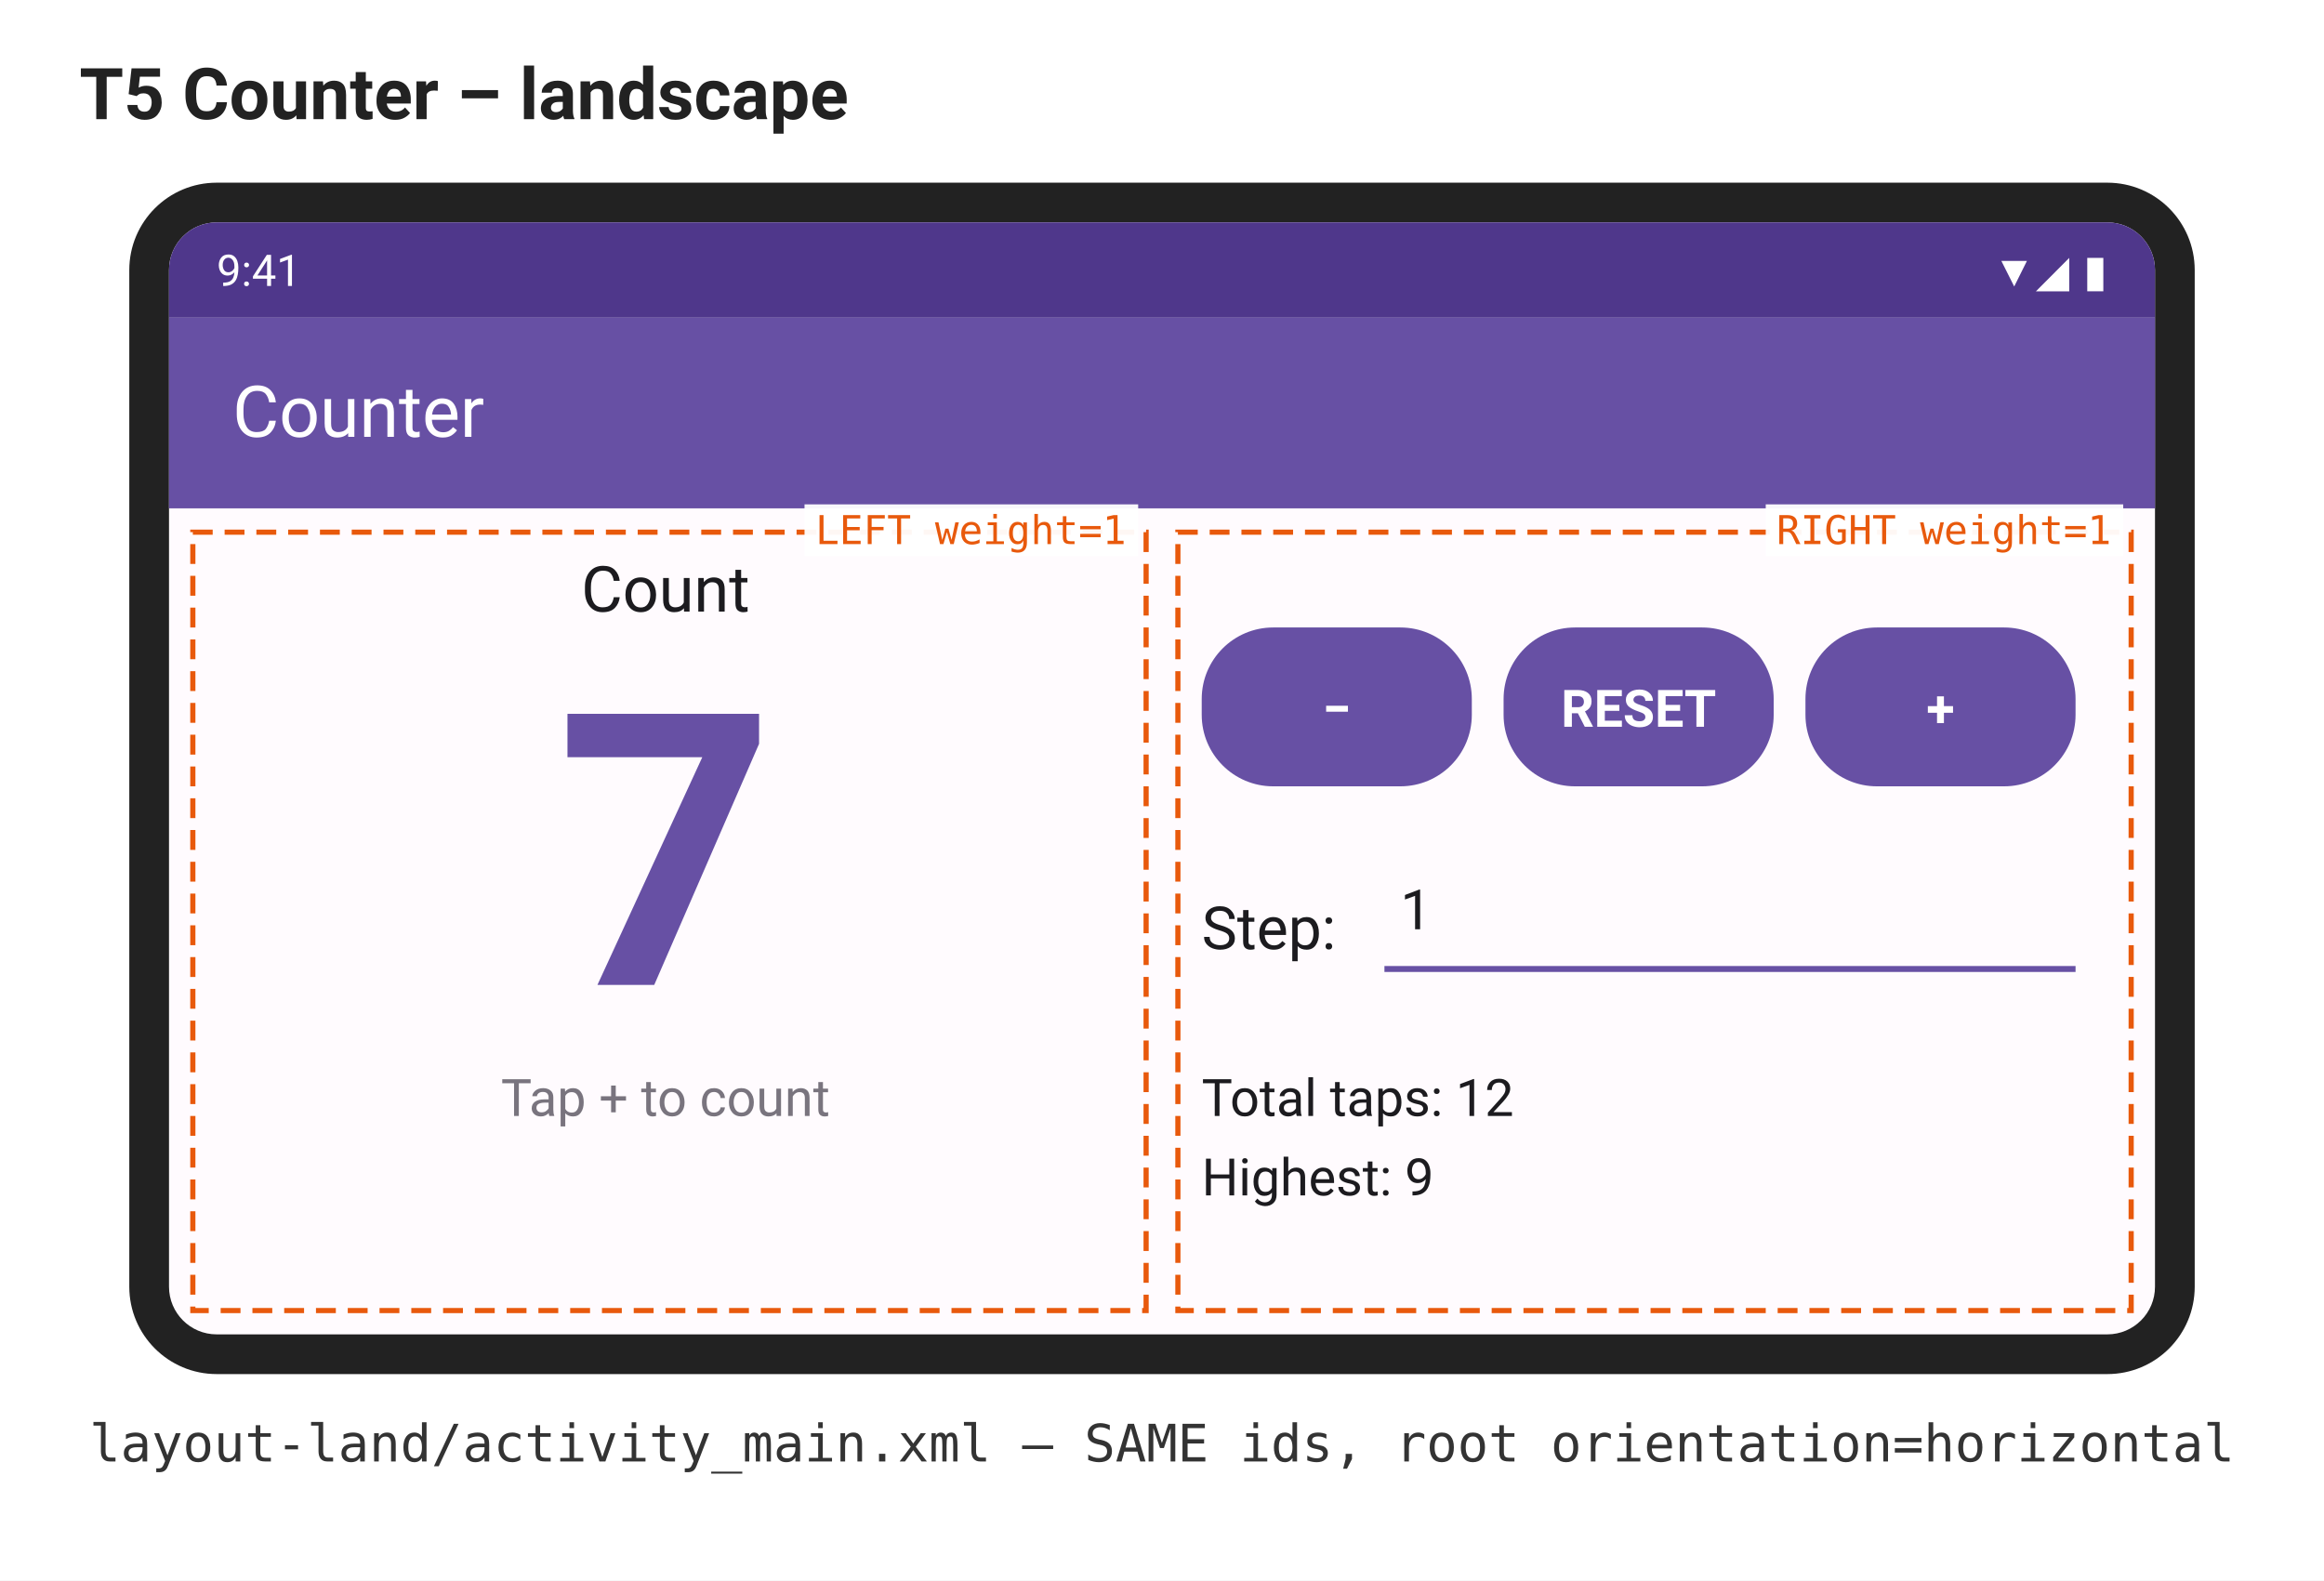
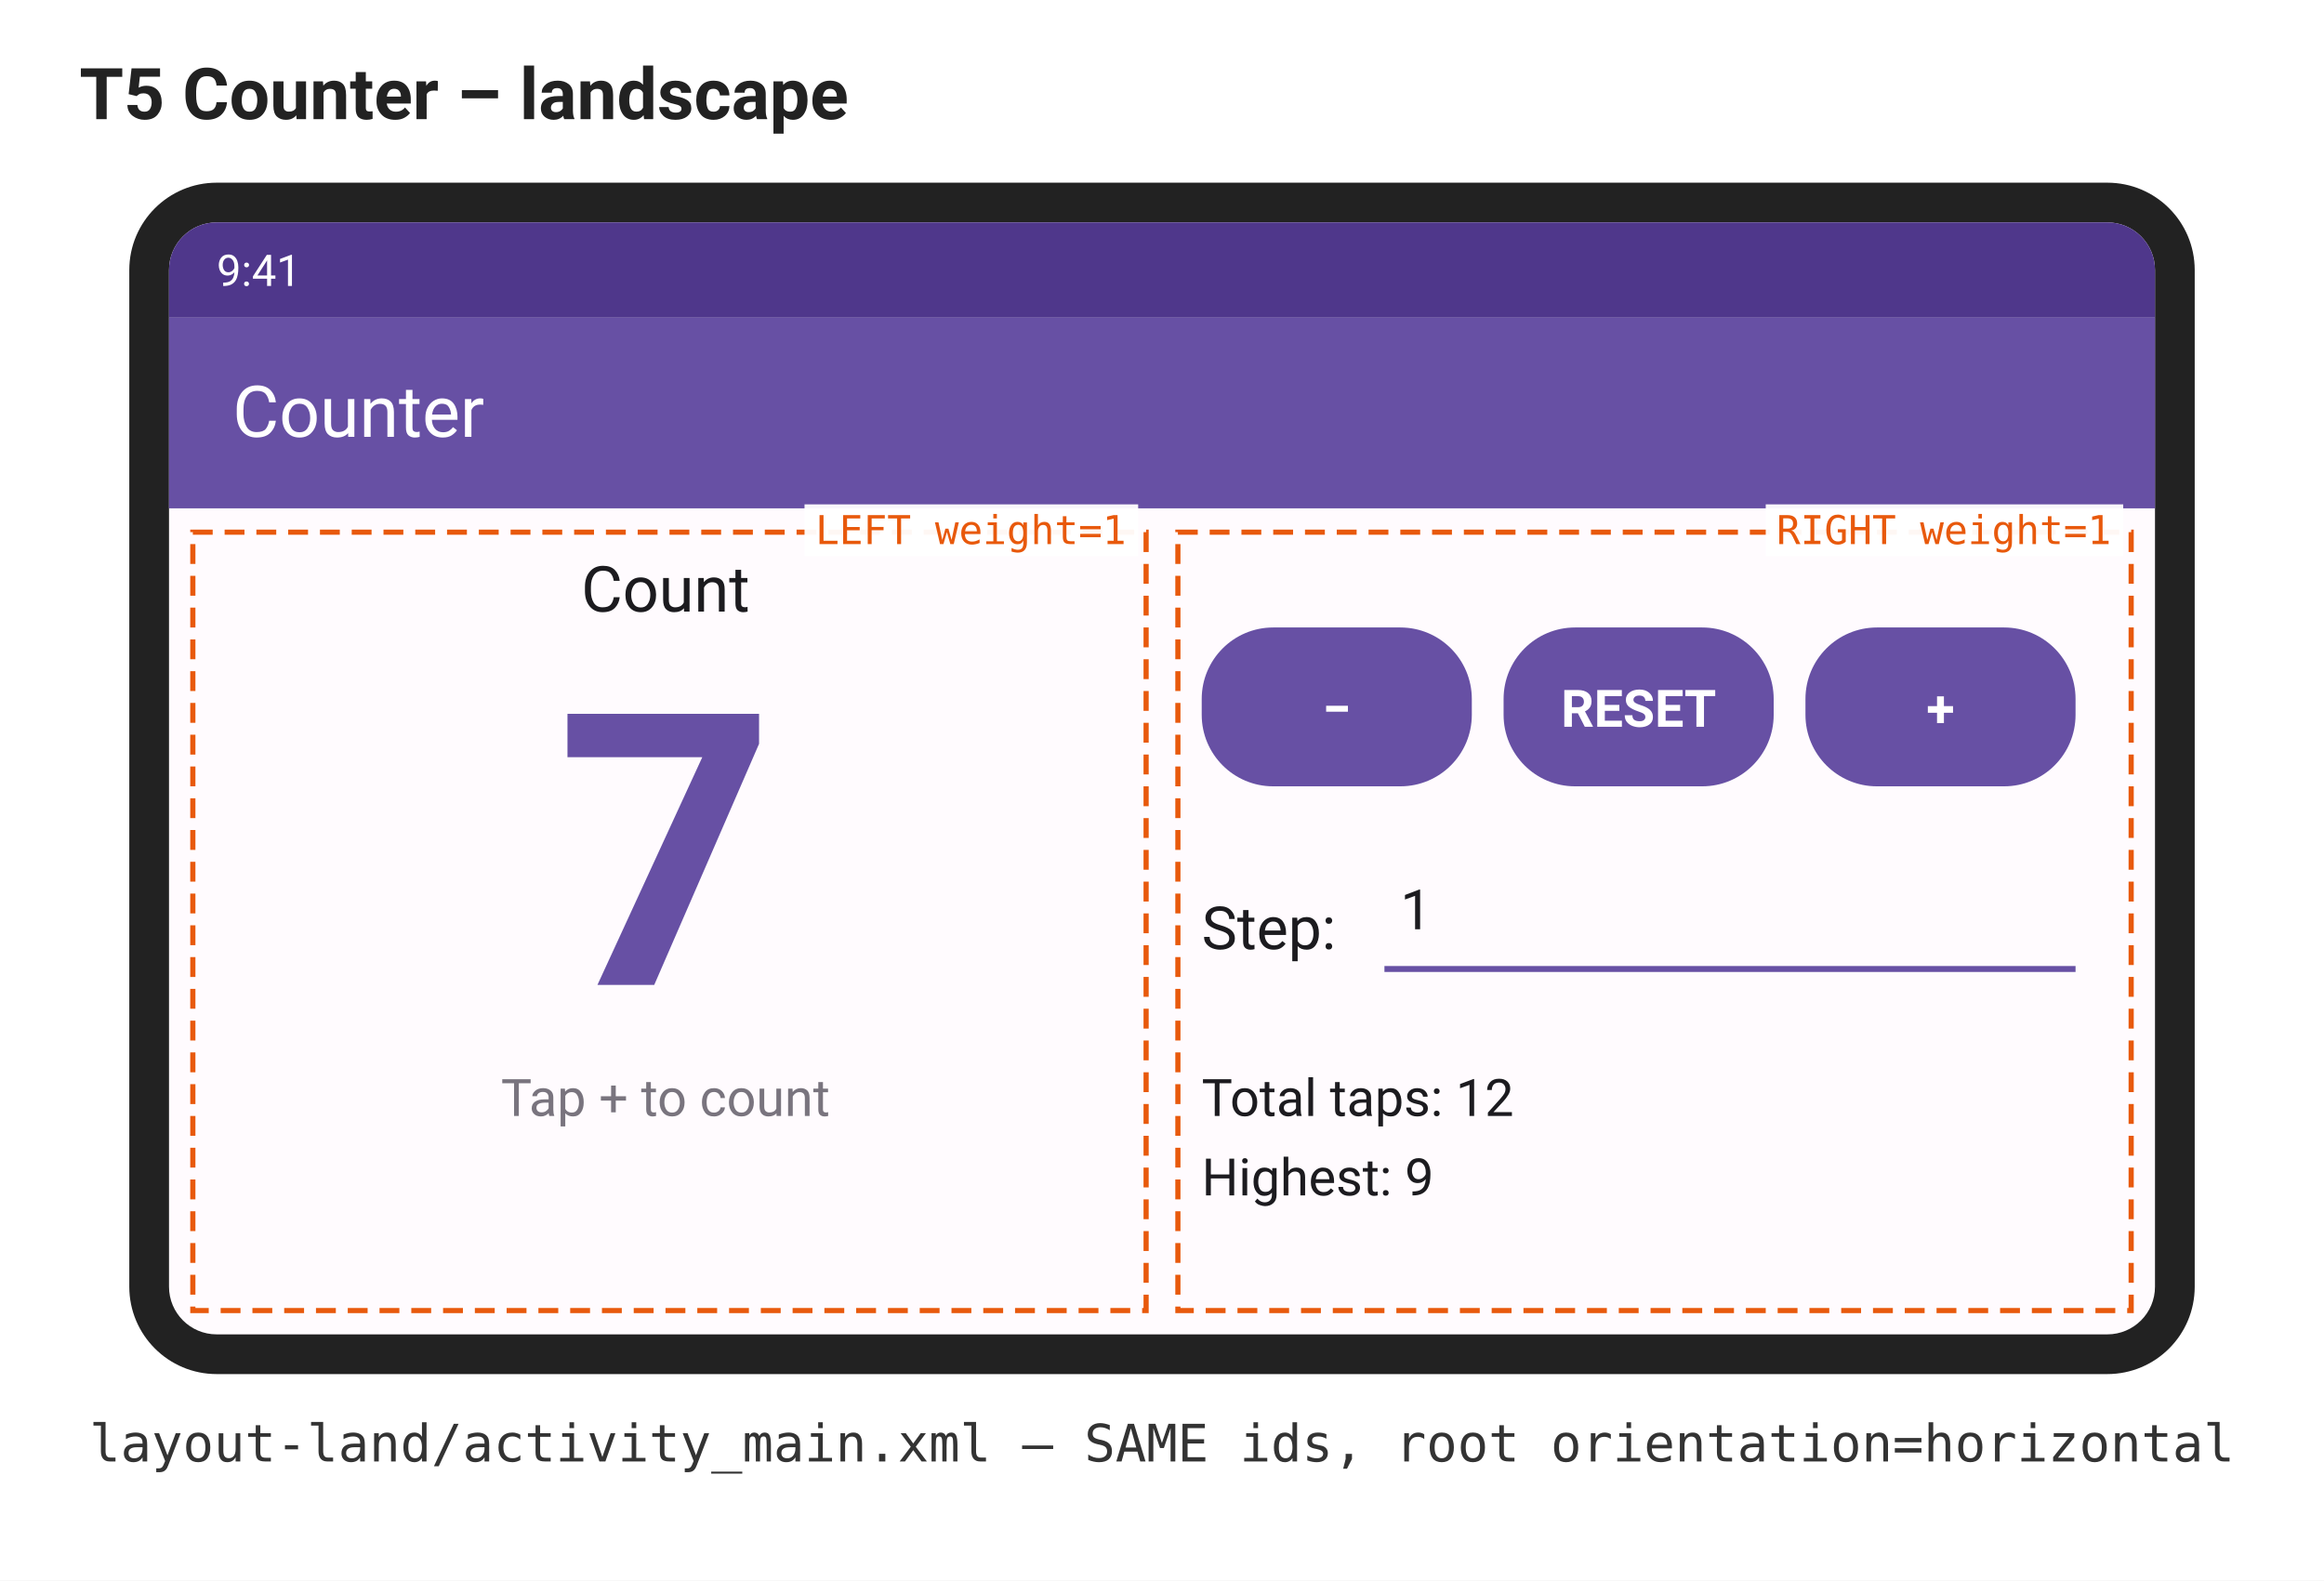
<svg xmlns="http://www.w3.org/2000/svg" width="585.1" height="398" viewBox="0 0 585.1 398" font-family="Roboto, Arial, sans-serif">
  <defs>
    <marker id="ah" markerWidth="8" markerHeight="8" refX="4" refY="4" orient="auto-start-reverse">
      <path d="M0,0 L8,4 L0,8 z" fill="#E8590C" />
    </marker>
  </defs>
  <rect width="585.1" height="398" fill="#FFFFFF" />
  <text x="20" y="30" font-size="18" font-weight="bold" fill="#222">T5 Counter – landscape</text>
  <g transform="translate(32.55,46)">
    <rect x="0" y="0" width="520" height="300" rx="22" fill="#222" />
    <g transform="translate(10,10)">
      <rect width="500" height="280" rx="12" fill="#FFFBFE" stroke="none" />
-       <clipPath id="c140119845194256">
+       <clipPath id="c139818623778736">
        <rect width="500" height="280" rx="12" />
      </clipPath>
-       <g clip-path="url(#c140119845194256)">
+       <g clip-path="url(#c139818623778736)">
        <rect width="500" height="24" fill="#4F378B" />
        <text x="12" y="16" font-size="11" fill="#fff">9:41</text>
-         <text x="488" y="16" font-size="11" fill="#fff" text-anchor="end">▼◢ ▮</text>
        <rect y="24" width="500" height="48" fill="#6750A4" />
        <text x="16" y="54" font-size="18" fill="#fff">Counter</text>
        <g transform="translate(0,72)">
          <text x="125" y="26" font-size="16" fill="#1C1B1F" text-anchor="middle">Count</text>
          <text x="125" y="120" font-size="96" fill="#6750A4" text-anchor="middle" font-weight="bold">7</text>
          <text x="125" y="153" font-size="13" fill="#79747E" text-anchor="middle">Tap + to count</text>
          <rect x="260" y="30" width="68" height="40" rx="18" fill="#6750A4" />
          <text x="294.0" y="55.0" font-size="13" fill="#FFFFFF" text-anchor="middle" font-weight="bold">−</text>
          <rect x="336" y="30" width="68" height="40" rx="18" fill="#6750A4" />
          <text x="370.0" y="55.0" font-size="13" fill="#FFFFFF" text-anchor="middle" font-weight="bold">RESET</text>
          <rect x="412" y="30" width="68" height="40" rx="18" fill="#6750A4" />
          <text x="446.0" y="55.0" font-size="13" fill="#FFFFFF" text-anchor="middle" font-weight="bold">+</text>
          <text x="260" y="111" font-size="15" fill="#1C1B1F" text-anchor="start">Step:</text>
          <text x="310" y="106" font-size="14" fill="#1C1B1F">1</text>
          <line x1="306" y1="116" x2="480" y2="116" stroke="#6750A4" stroke-width="1.5" />
          <text x="260" y="153" font-size="13" fill="#1C1B1F" text-anchor="start">Total taps: 12</text>
          <text x="260" y="173" font-size="13" fill="#1C1B1F" text-anchor="start">Highest: 9</text>
          <rect x="6" y="6" width="240" height="196" fill="none" stroke="#E8590C" stroke-dasharray="5,3" stroke-width="1.3" />
          <rect x="160" y="-1" width="84" height="13" fill="#FFFFFF" opacity=".95" />
          <text x="241" y="9" font-size="10" fill="#E8590C" text-anchor="end" font-family="monospace">LEFT weight=1</text>
          <rect x="254" y="6" width="240" height="196" fill="none" stroke="#E8590C" stroke-dasharray="5,3" stroke-width="1.3" />
          <rect x="402" y="-1" width="90" height="13" fill="#FFFFFF" opacity=".95" />
          <text x="489" y="9" font-size="10" fill="#E8590C" text-anchor="end" font-family="monospace">RIGHT weight=1</text>
        </g>
      </g>
    </g>
  </g>
  <text x="292.55" y="368" font-size="13" fill="#333" text-anchor="middle" font-family="monospace">layout-land/activity_main.xml – SAME ids, root orientation=horizontal</text>
</svg>
